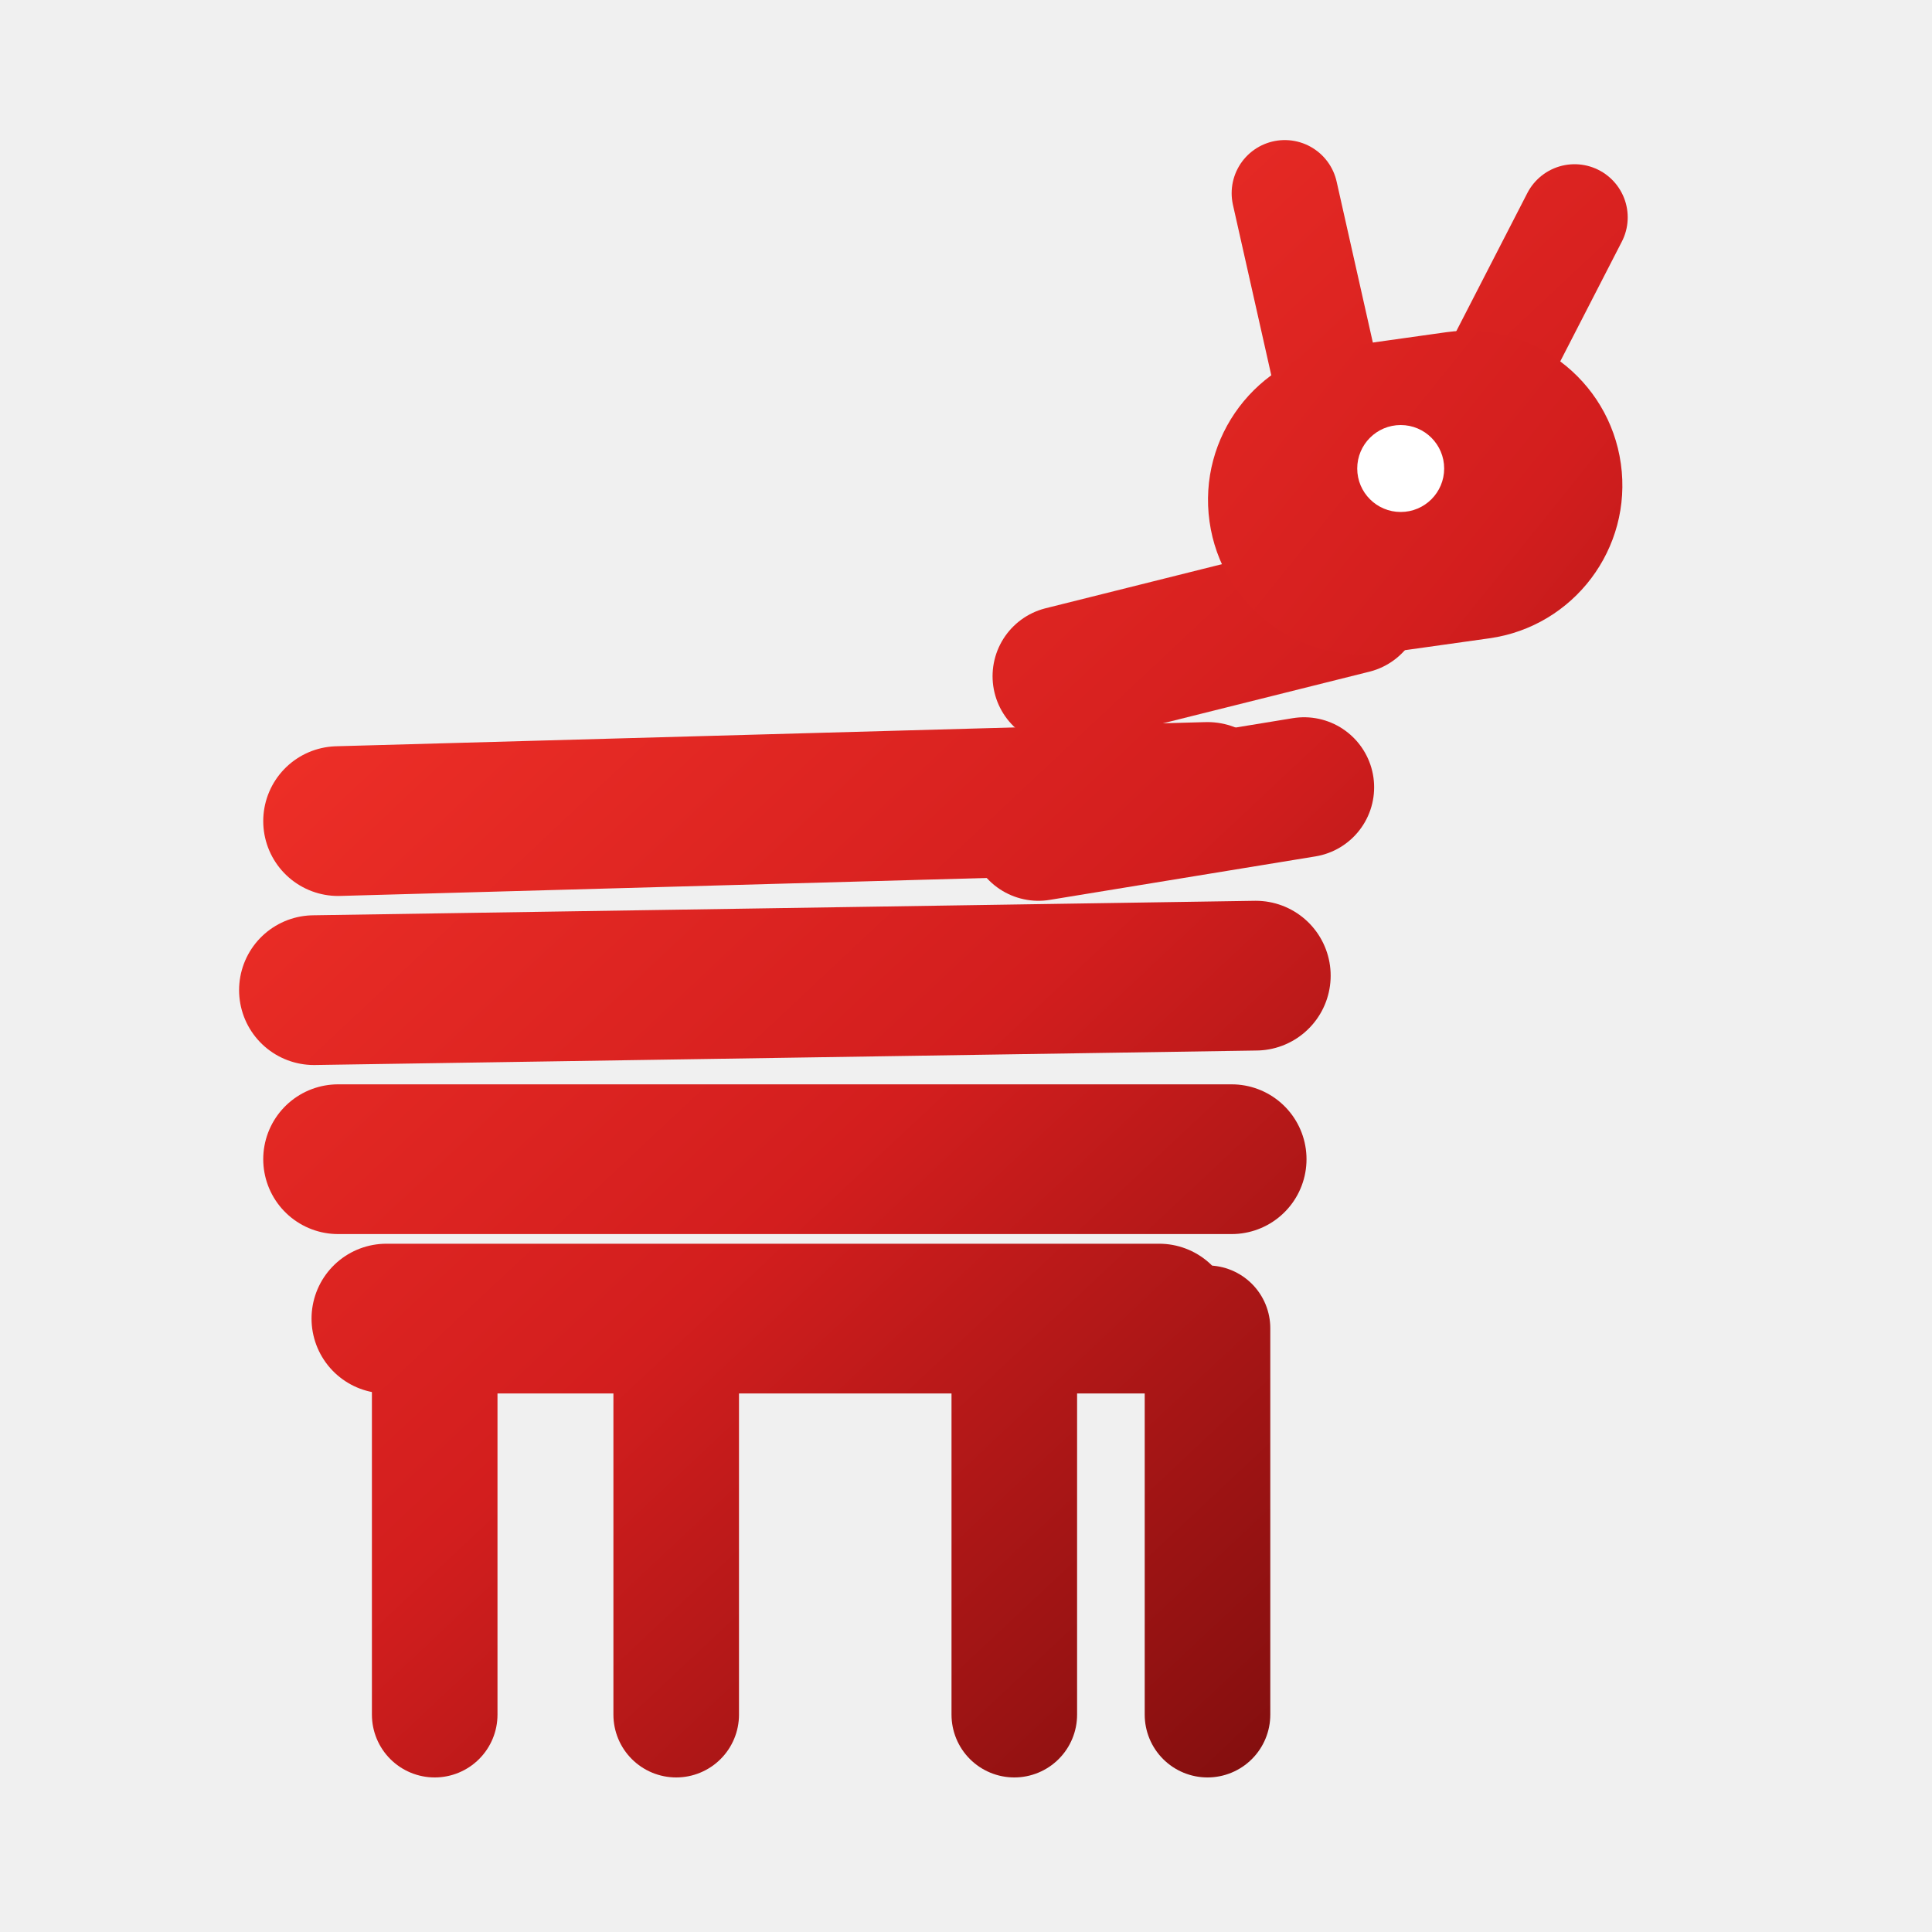
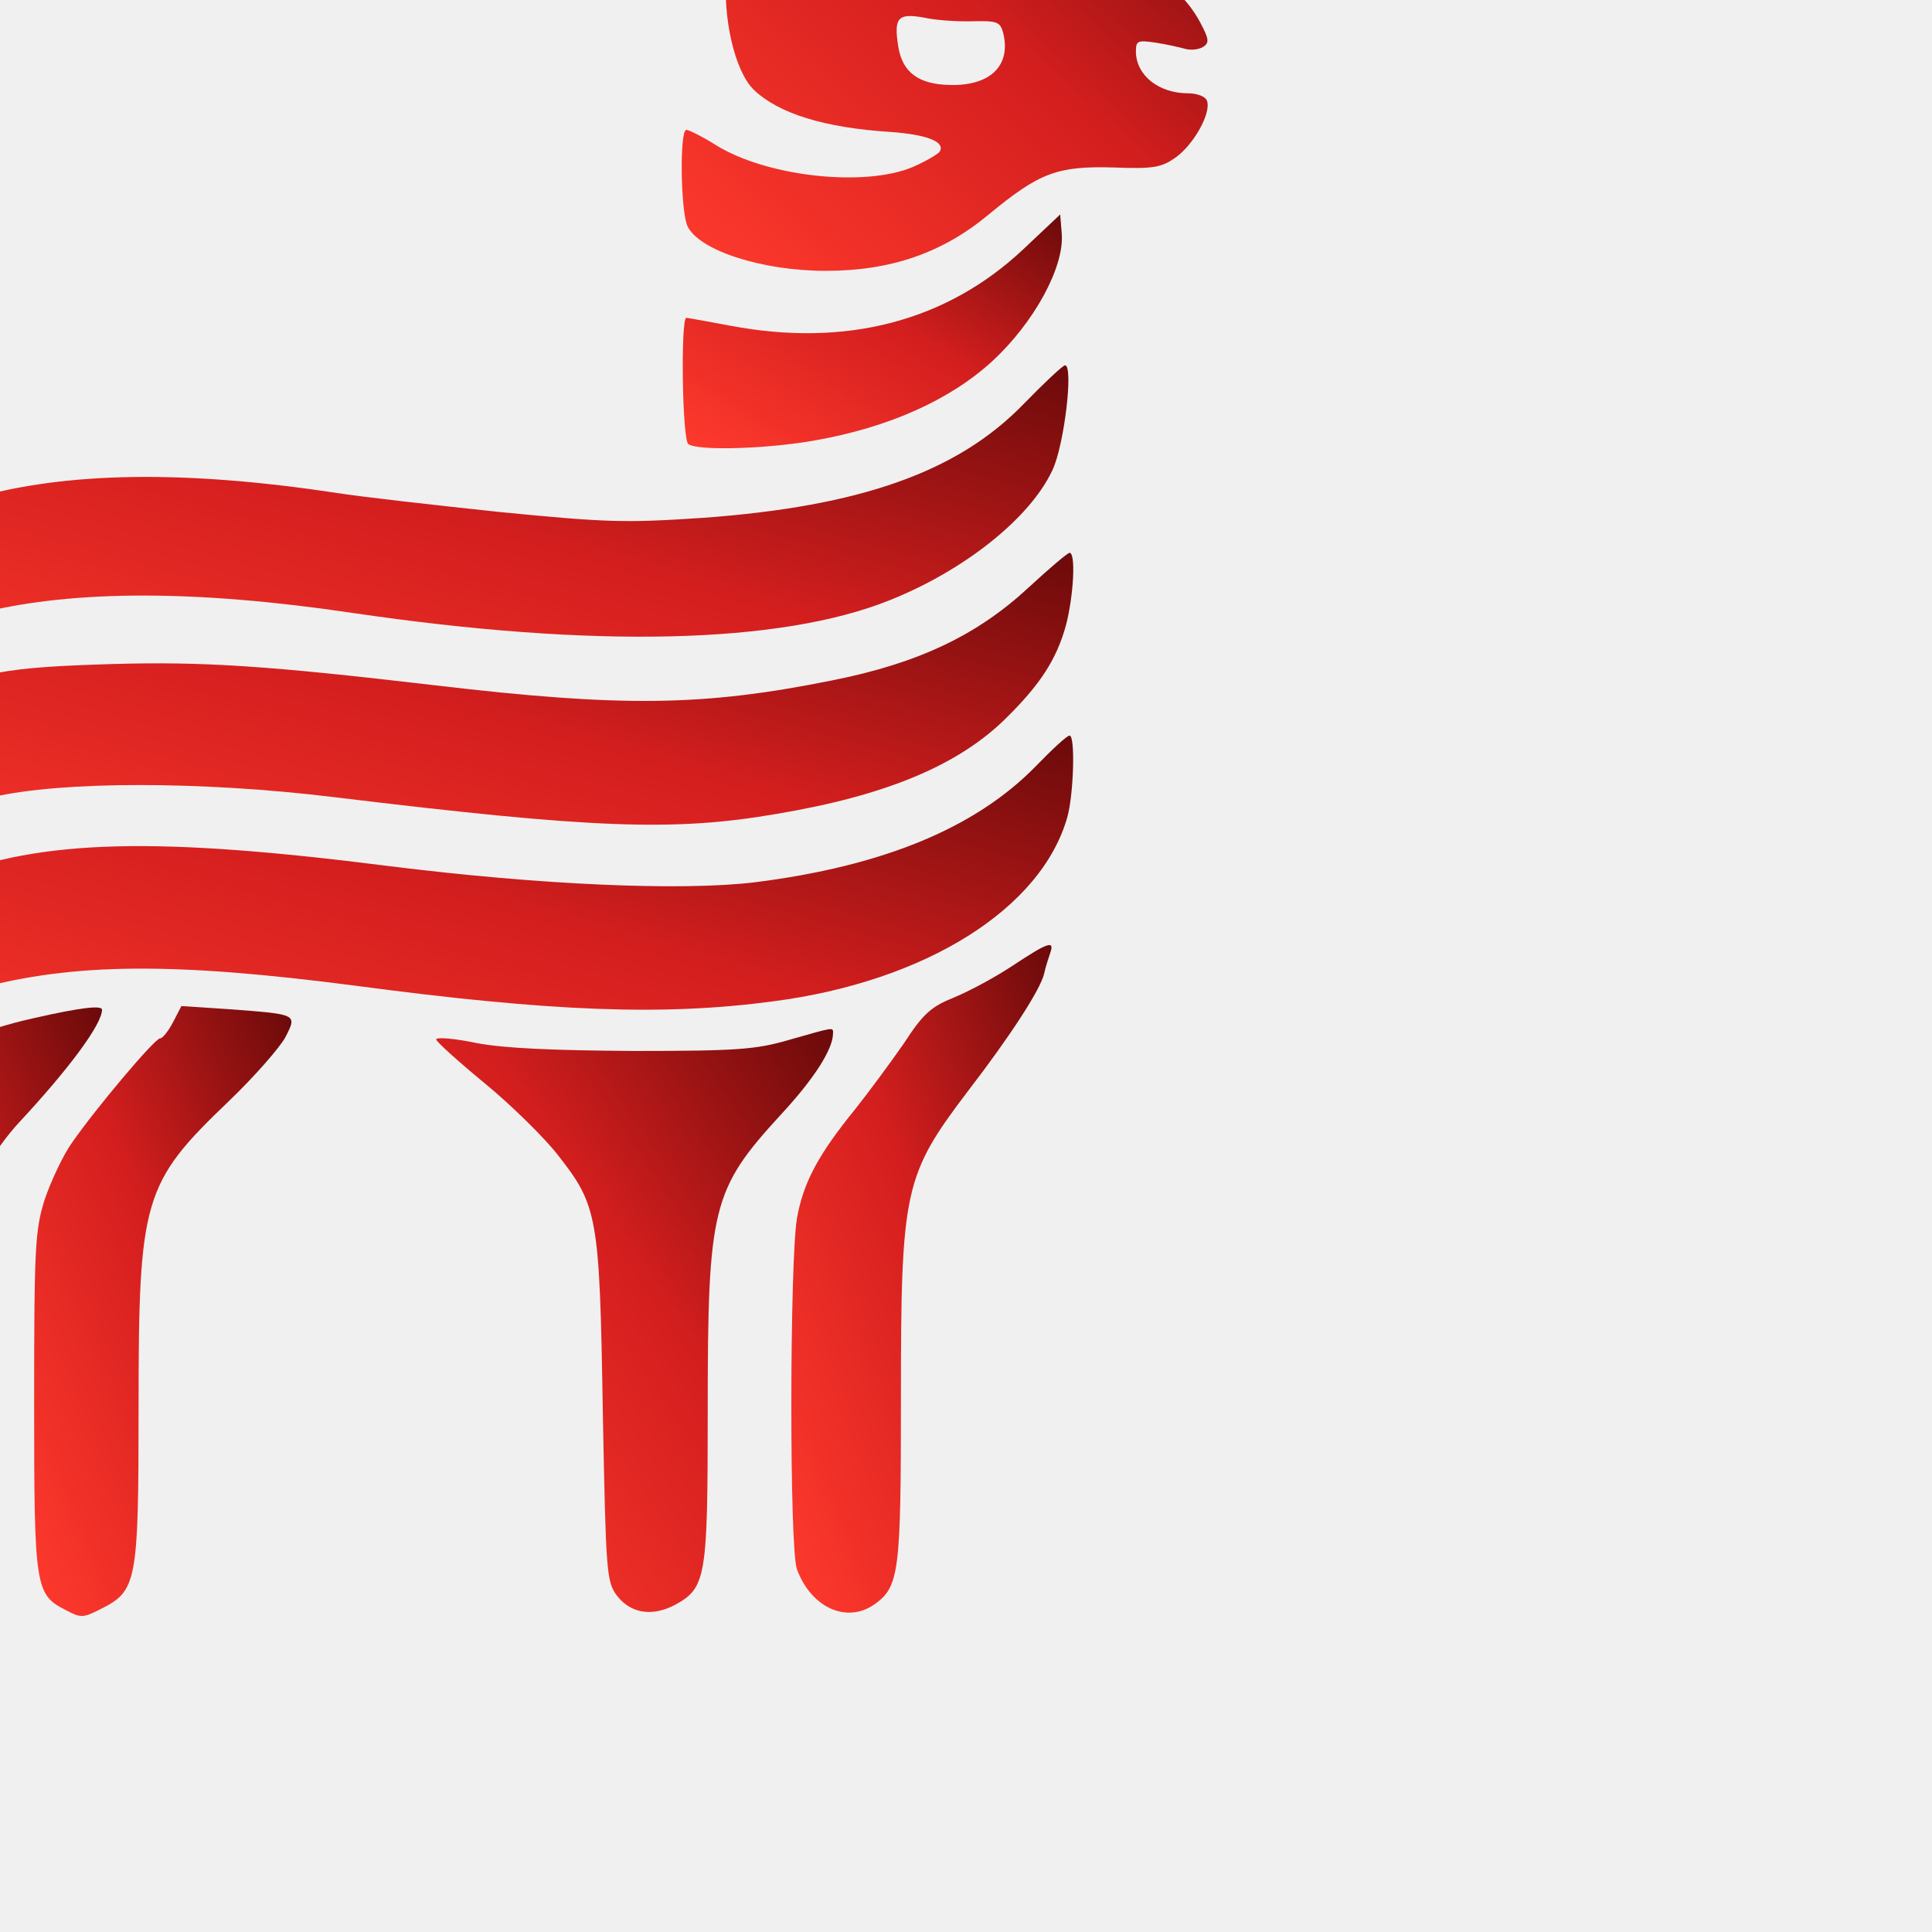
- <svg xmlns="http://www.w3.org/2000/svg" width="40" height="40" viewBox="0 -1.5 40 40">
+ <svg xmlns="http://www.w3.org/2000/svg" width="40" height="40" viewBox="91 40 315 370">
  <defs>
-     <linearGradient id="alpaca" gradientUnits="userSpaceOnUse" x1="4" y1="2" x2="34" y2="34">
+     <linearGradient id="alpacaGrad" x1="0" y1="0" x2="1" y2="1">
      <stop offset="0" stop-color="#FF3A2D" />
      <stop offset="0.55" stop-color="#D31E1E" />
      <stop offset="1" stop-color="#6B0A0A" />
    </linearGradient>
  </defs>
-   <g stroke="url(#alpaca)" stroke-linecap="round" fill="none">
-     <path d="M9 26 L9 34" stroke-width="2.6" />
-     <path d="M14 27 L14 34" stroke-width="2.6" />
-     <path d="M21 27 L21 34" stroke-width="2.6" />
-     <path d="M25 26 L25 34" stroke-width="2.6" />
-     <path d="M7 15.5 L25 15" stroke-width="3.1" />
-     <path d="M6.5 19 L26 18.7" stroke-width="3.1" />
-     <path d="M7 22.5 L25.5 22.5" stroke-width="3.1" />
-     <path d="M8 25.8 L24 25.8" stroke-width="3.1" />
-     <path d="M22 12.5 L28 11" stroke-width="2.9" />
-     <path d="M21.5 15.7 L27 14.8" stroke-width="2.9" />
-     <path d="M27.5 6.5 L26.6 2.5" stroke-width="2.2" />
-     <path d="M30.8 6.5 L32.6 3" stroke-width="2.2" />
+   <g transform="translate(-100.9623,449.8707) scale(0.1,-0.1)" fill="url(#alpacaGrad)" stroke="none">
+     <path d="M3234 4481 c-115 -53 -182 -163 -198 -329 -8 -87 16 -190 52 -225 48 -46 136 -73 262 -81 70 -5 106 -19 94 -38 -4 -5 -26 -18 -51 -29 -92 -39 -278 -19 -376 41 -27 17 -53 30 -58 30 -13 0 -11 -154 2 -184 22 -47 143 -86 265 -86 124 0 223 34 311 107 98 81 132 94 240 91 77 -3 92 0 119 19 35 25 69 86 60 109 -3 8 -19 14 -36 14 -56 0 -99 34 -100 79 0 22 3 23 38 18 20 -3 46 -9 57 -12 11 -3 26 -1 34 4 12 8 11 15 -6 47 -11 21 -30 46 -44 56 -13 10 -98 37 -189 59 -91 23 -170 46 -176 51 -20 15 -4 89 32 151 43 75 50 100 29 117 -37 31 -152 -42 -202 -127 -16 -28 -26 -62 -28 -91 l-1 -47 -64 -3 -63 -3 7 51 c4 28 23 85 43 125 31 62 35 76 24 89 -17 20 -27 20 -77 -3z m273 -423 c48 1 53 -1 59 -23 15 -62 -25 -101 -102 -99 -60 1 -91 24 -99 73 -9 56 -1 65 49 56 22 -5 65 -8 93 -7z" />
+     <path d="M3604 3621 c-147 -138 -340 -188 -561 -146 -43 8 -81 15 -84 15 -11 0 -8 -235 4 -242 20 -13 150 -9 241 7 142 25 259 77 341 152 80 74 138 180 133 244 l-3 37 -71 -67z" />
+     <path d="M3605 3325 c-126 -130 -312 -196 -614 -218 -150 -10 -183 -9 -388 11 -123 13 -265 29 -316 37 -291 44 -518 40 -695 -11 -109 -32 -171 -65 -242 -131 -78 -72 -121 -154 -122 -233 0 -33 2 -63 6 -67 3 -4 23 9 44 29 106 101 192 148 334 184 177 43 410 43 707 -1 461 -68 819 -60 1029 24 143 57 269 157 312 249 23 48 41 203 24 201 -5 -1 -40 -34 -79 -74z" />
+     <path d="M3615 2974 c-98 -91 -210 -145 -375 -178 -248 -50 -402 -52 -760 -10 -323 38 -447 46 -620 41 -203 -6 -255 -15 -368 -68 -62 -28 -101 -56 -154 -106 -93 -90 -112 -128 -113 -220 0 -39 3 -74 7 -78 4 -4 41 22 83 58 95 81 193 131 315 159 132 31 401 31 655 0 495 -60 650 -66 847 -32 209 35 348 93 439 183 66 65 97 113 115 178 15 58 19 139 7 139 -5 -1 -39 -30 -78 -66z" />
+     <path d="M3629 2632 c-116 -119 -293 -192 -539 -223 -141 -17 -412 -5 -700 31 -448 57 -664 51 -853 -22 -99 -37 -146 -68 -212 -139 -85 -91 -100 -122 -99 -211 0 -43 3 -80 6 -84 4 -3 37 24 74 60 81 79 170 127 295 161 186 50 378 51 724 6 376 -50 591 -58 800 -30 293 38 515 178 564 354 12 45 15 155 4 155 -5 0 -33 -26 -64 -58z" />
+     <path d="M1027 2402 c-27 -30 -22 -84 11 -115 15 -15 36 -27 46 -27 17 0 18 6 11 68 -9 91 -31 115 -68 74z" />
+     <path d="M3585 2250 c-33 -22 -83 -49 -112 -61 -45 -18 -60 -31 -97 -88 -25 -36 -67 -93 -94 -127 -70 -86 -99 -140 -111 -208 -14 -79 -15 -635 0 -673 27 -73 95 -104 148 -67 48 34 51 61 51 397 0 398 6 425 129 587 80 104 137 192 145 223 3 14 9 32 12 41 9 25 -6 19 -71 -24z" />
+     <path d="M1710 2149 c-203 -45 -318 -137 -361 -289 -13 -47 -15 -554 -2 -715 5 -70 9 -83 35 -108 25 -25 34 -29 65 -24 45 8 80 40 93 86 5 20 10 164 10 321 0 221 3 296 15 333 17 58 71 148 117 197 94 101 158 187 158 215 0 9 -42 4 -130 -16z" />
+     <path d="M1976 2141 c-9 -17 -20 -31 -25 -31 -10 0 -123 -134 -168 -199 -18 -25 -41 -75 -53 -110 -18 -58 -20 -89 -20 -388 0 -357 2 -368 61 -398 28 -15 33 -15 66 2 70 35 73 50 73 388 0 399 9 428 173 585 49 47 97 102 108 122 23 45 24 44 -108 54 l-91 6 -16 -31z" />
+     <path d="M3155 2107 c-62 -18 -97 -21 -295 -21 -157 1 -248 5 -302 15 -43 9 -78 12 -78 7 0 -4 42 -42 93 -84 50 -41 113 -103 139 -136 77 -98 81 -116 87 -490 6 -311 7 -328 27 -355 26 -34 67 -41 111 -18 60 33 63 51 63 372 0 390 8 423 140 567 65 70 100 126 100 156 0 12 3 12 -85 -13z" />
  </g>
-   <rect x="25" y="5.5" width="8.6" height="6.4" rx="3.2" transform="rotate(-8 29.3 8.7)" fill="url(#alpaca)" />
-   <circle cx="29" cy="8.2" r="0.9" fill="#fff" />
</svg>
